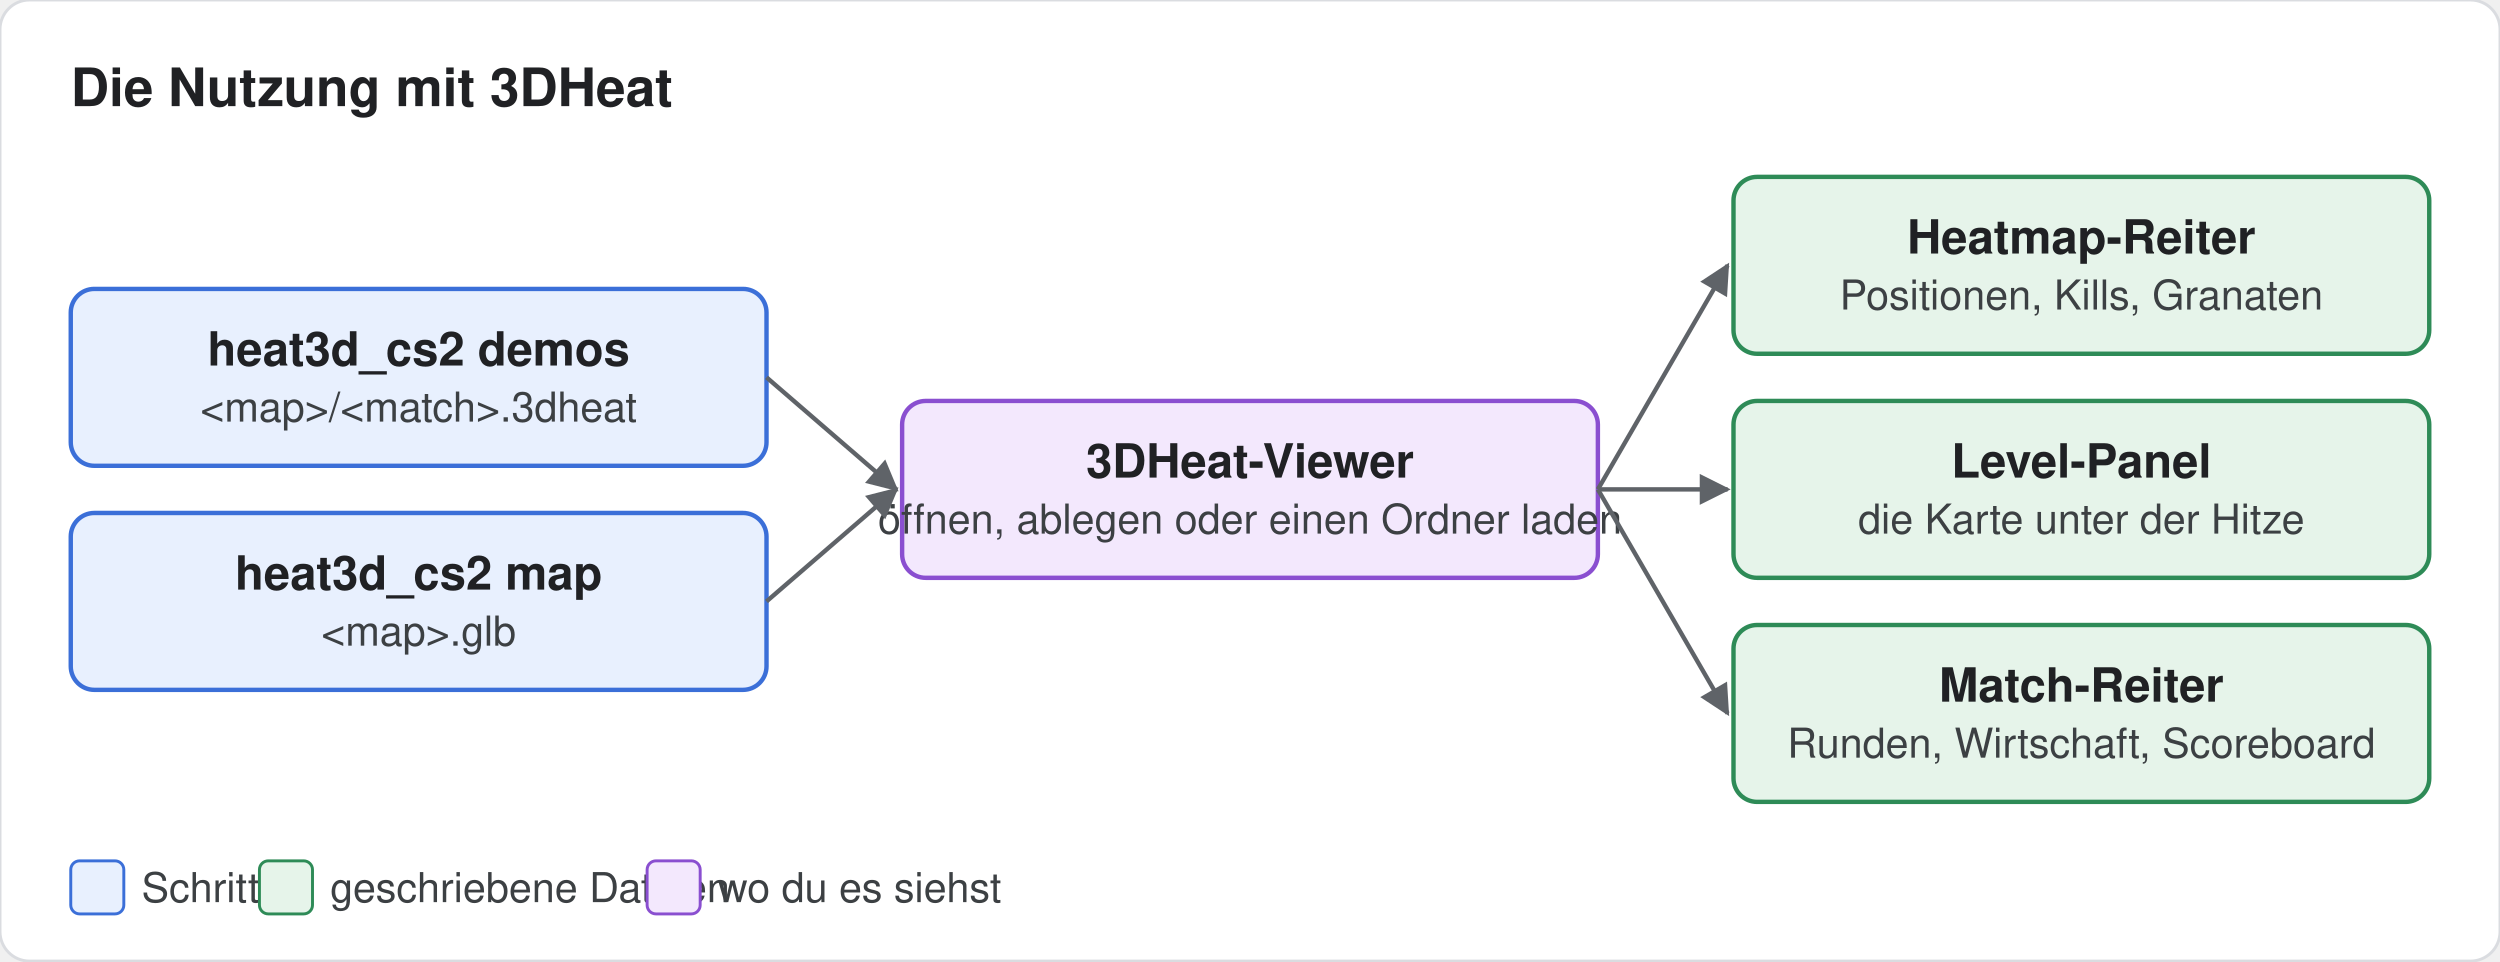
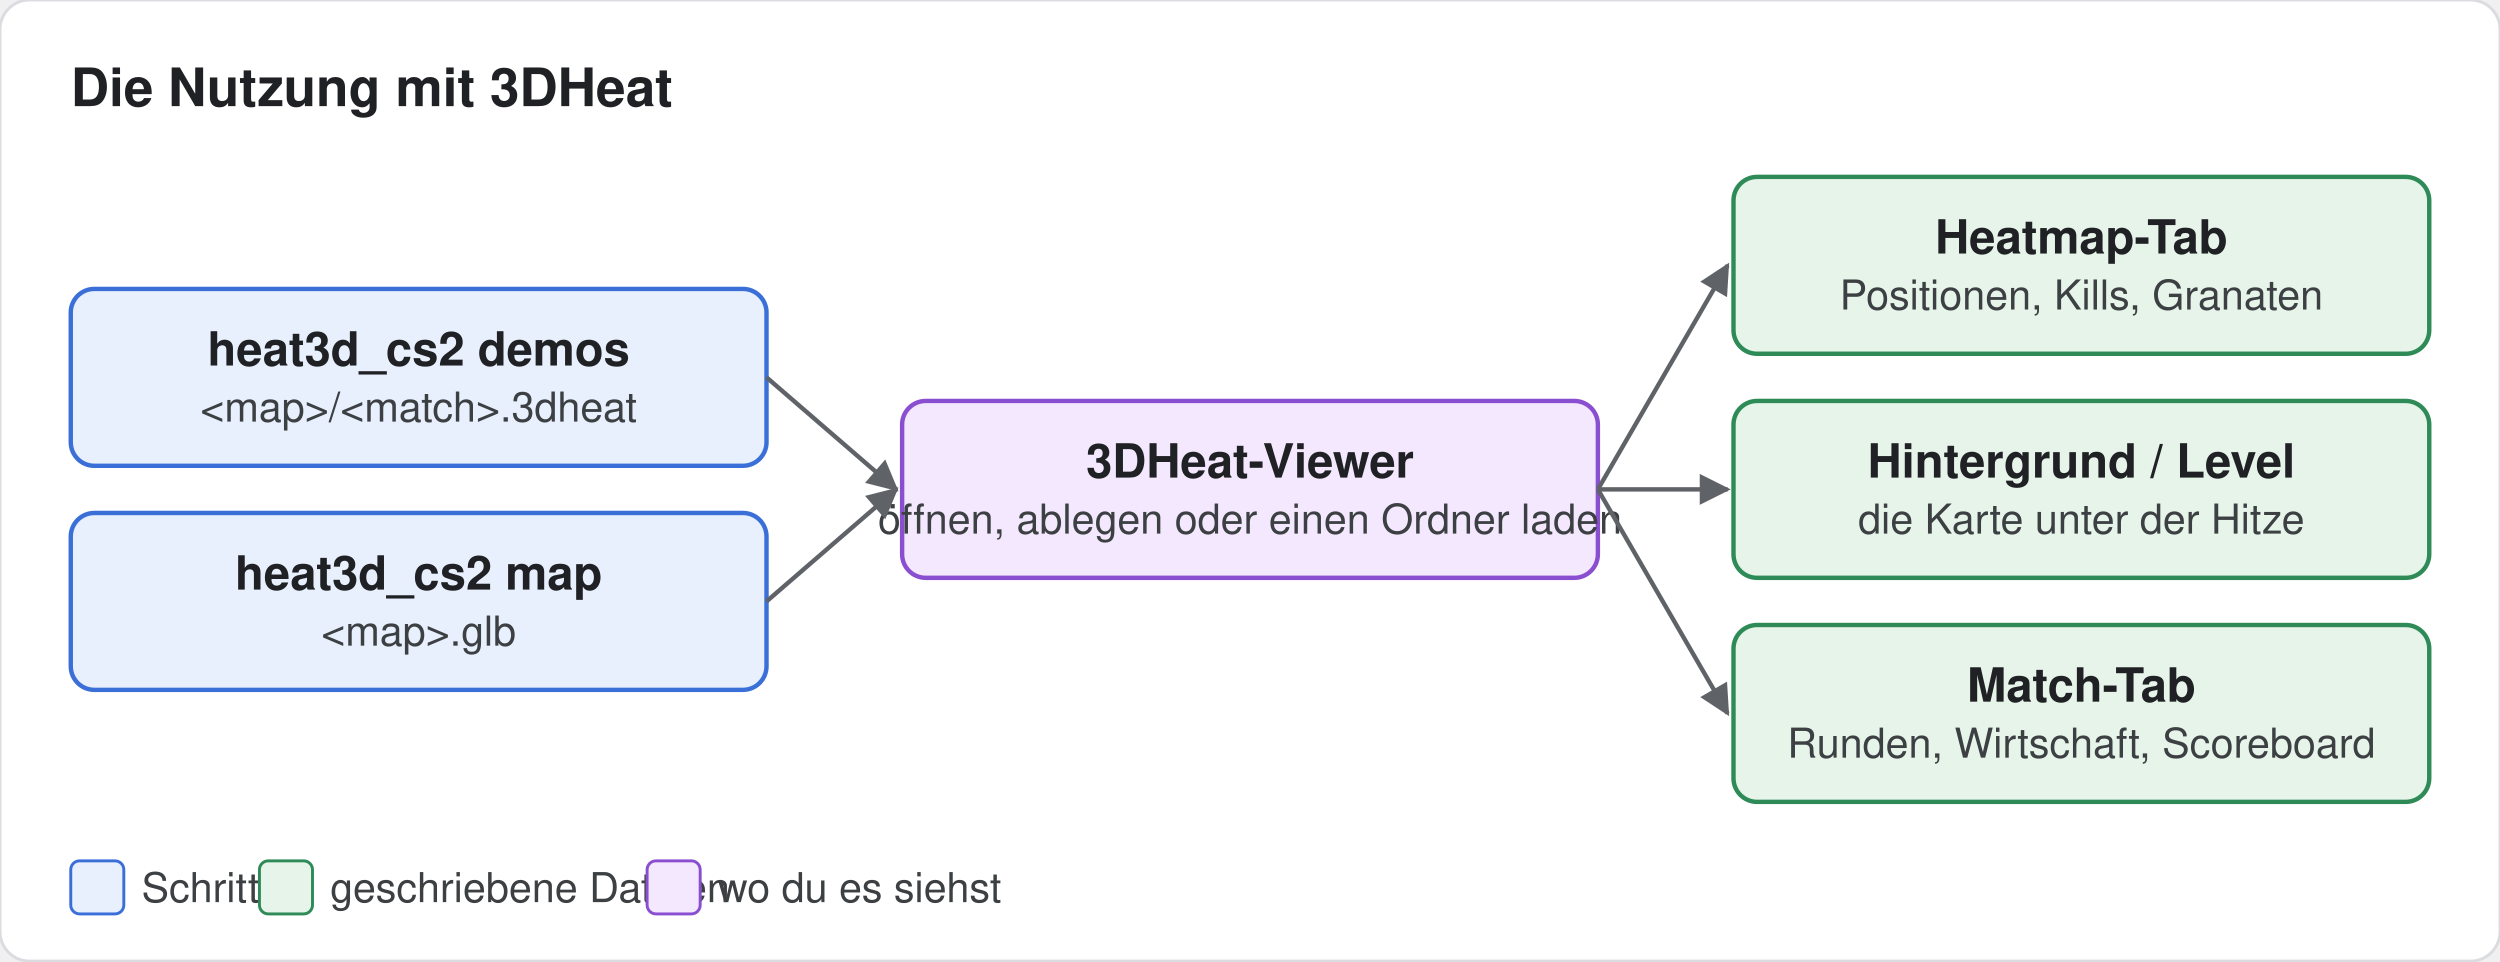
<svg xmlns="http://www.w3.org/2000/svg" width="848" height="326" viewBox="0 0 848 326" font-family="Segoe UI,Helvetica,Arial,sans-serif" role="img" aria-label="Using it with 3DHeat">
  <defs>
    <marker id="a" viewBox="0 0 10 10" refX="9" refY="5" markerWidth="7" markerHeight="7" orient="auto">
      <path d="M0,0 L10,5 L0,10 z" fill="#5f6368" />
    </marker>
  </defs>
  <rect width="848" height="326" rx="10" fill="#ffffff" stroke="#dadce0" />
  <text x="24" y="36" font-size="18" font-weight="600" fill="#202124">Die Nutzung mit 3DHeat</text>
  <rect x="24" y="98.0" width="236" height="60" rx="8" fill="#e8f0fe" stroke="#3b6fd8" stroke-width="1.5" />
  <text x="142.0" y="124.0" text-anchor="middle" font-weight="600" font-size="16" fill="#202124">heat3d_cs2 demos</text>
  <text x="142.0" y="143.0" text-anchor="middle" font-size="14" fill="#3c4043">&lt;map&gt;/&lt;match&gt;.3dheat</text>
  <rect x="24" y="174.0" width="236" height="60" rx="8" fill="#e8f0fe" stroke="#3b6fd8" stroke-width="1.5" />
  <text x="142.0" y="200.0" text-anchor="middle" font-weight="600" font-size="16" fill="#202124">heat3d_cs2 map</text>
  <text x="142.0" y="219.0" text-anchor="middle" font-size="14" fill="#3c4043">&lt;map&gt;.glb</text>
  <rect x="306" y="136.0" width="236" height="60" rx="8" fill="#f3e8fd" stroke="#8a4fd0" stroke-width="1.5" />
  <text x="424.0" y="162.0" text-anchor="middle" font-weight="600" font-size="16" fill="#202124">3DHeat-Viewer</text>
  <text x="424.0" y="181.0" text-anchor="middle" font-size="14" fill="#3c4043">öffnen, ablegen oder einen Ordner laden</text>
  <rect x="588" y="60.0" width="236" height="60" rx="8" fill="#e6f4ea" stroke="#2e8b57" stroke-width="1.5" />
-   <text x="706.0" y="86.0" text-anchor="middle" font-weight="600" font-size="16" fill="#202124">Heatmap-Reiter</text>
+   <text x="706.0" y="86.0" text-anchor="middle" font-weight="600" font-size="16" fill="#202124">Heatmap-Tab</text>
  <text x="706.0" y="105.0" text-anchor="middle" font-size="14" fill="#3c4043">Positionen, Kills, Granaten</text>
  <rect x="588" y="136.0" width="236" height="60" rx="8" fill="#e6f4ea" stroke="#2e8b57" stroke-width="1.5" />
-   <text x="706.0" y="162.0" text-anchor="middle" font-weight="600" font-size="16" fill="#202124">Level-Panel</text>
+   <text x="706.0" y="162.0" text-anchor="middle" font-weight="600" font-size="16" fill="#202124">Hintergrund / Level</text>
  <text x="706.0" y="181.0" text-anchor="middle" font-size="14" fill="#3c4043">die Karte unter der Hitze</text>
  <rect x="588" y="212.0" width="236" height="60" rx="8" fill="#e6f4ea" stroke="#2e8b57" stroke-width="1.5" />
-   <text x="706.0" y="238.0" text-anchor="middle" font-weight="600" font-size="16" fill="#202124">Match-Reiter</text>
+   <text x="706.0" y="238.0" text-anchor="middle" font-weight="600" font-size="16" fill="#202124">Match-Tab</text>
  <text x="706.0" y="257.0" text-anchor="middle" font-size="14" fill="#3c4043">Runden, Wirtschaft, Scoreboard</text>
  <line x1="260" y1="128.0" x2="304" y2="166.0" stroke="#5f6368" stroke-width="1.5" marker-end="url(#a)" />
  <line x1="260" y1="204.0" x2="304" y2="166.0" stroke="#5f6368" stroke-width="1.5" marker-end="url(#a)" />
  <line x1="542" y1="166.0" x2="586" y2="90.0" stroke="#5f6368" stroke-width="1.5" marker-end="url(#a)" />
  <line x1="542" y1="166.0" x2="586" y2="166.0" stroke="#5f6368" stroke-width="1.5" marker-end="url(#a)" />
  <line x1="542" y1="166.0" x2="586" y2="242.0" stroke="#5f6368" stroke-width="1.5" marker-end="url(#a)" />
  <rect x="24" y="292" width="18" height="18" rx="3" fill="#e8f0fe" stroke="#3b6fd8" />
  <text x="48" y="306" font-size="14" fill="#3c4043">Schritt</text>
  <rect x="88.0" y="292" width="18" height="18" rx="3" fill="#e6f4ea" stroke="#2e8b57" />
  <text x="112.0" y="306" font-size="14" fill="#3c4043">geschriebene Dateien</text>
  <rect x="219.5" y="292" width="18" height="18" rx="3" fill="#f3e8fd" stroke="#8a4fd0" />
  <text x="243.5" y="306" font-size="14" fill="#3c4043">wo du es siehst</text>
</svg>
